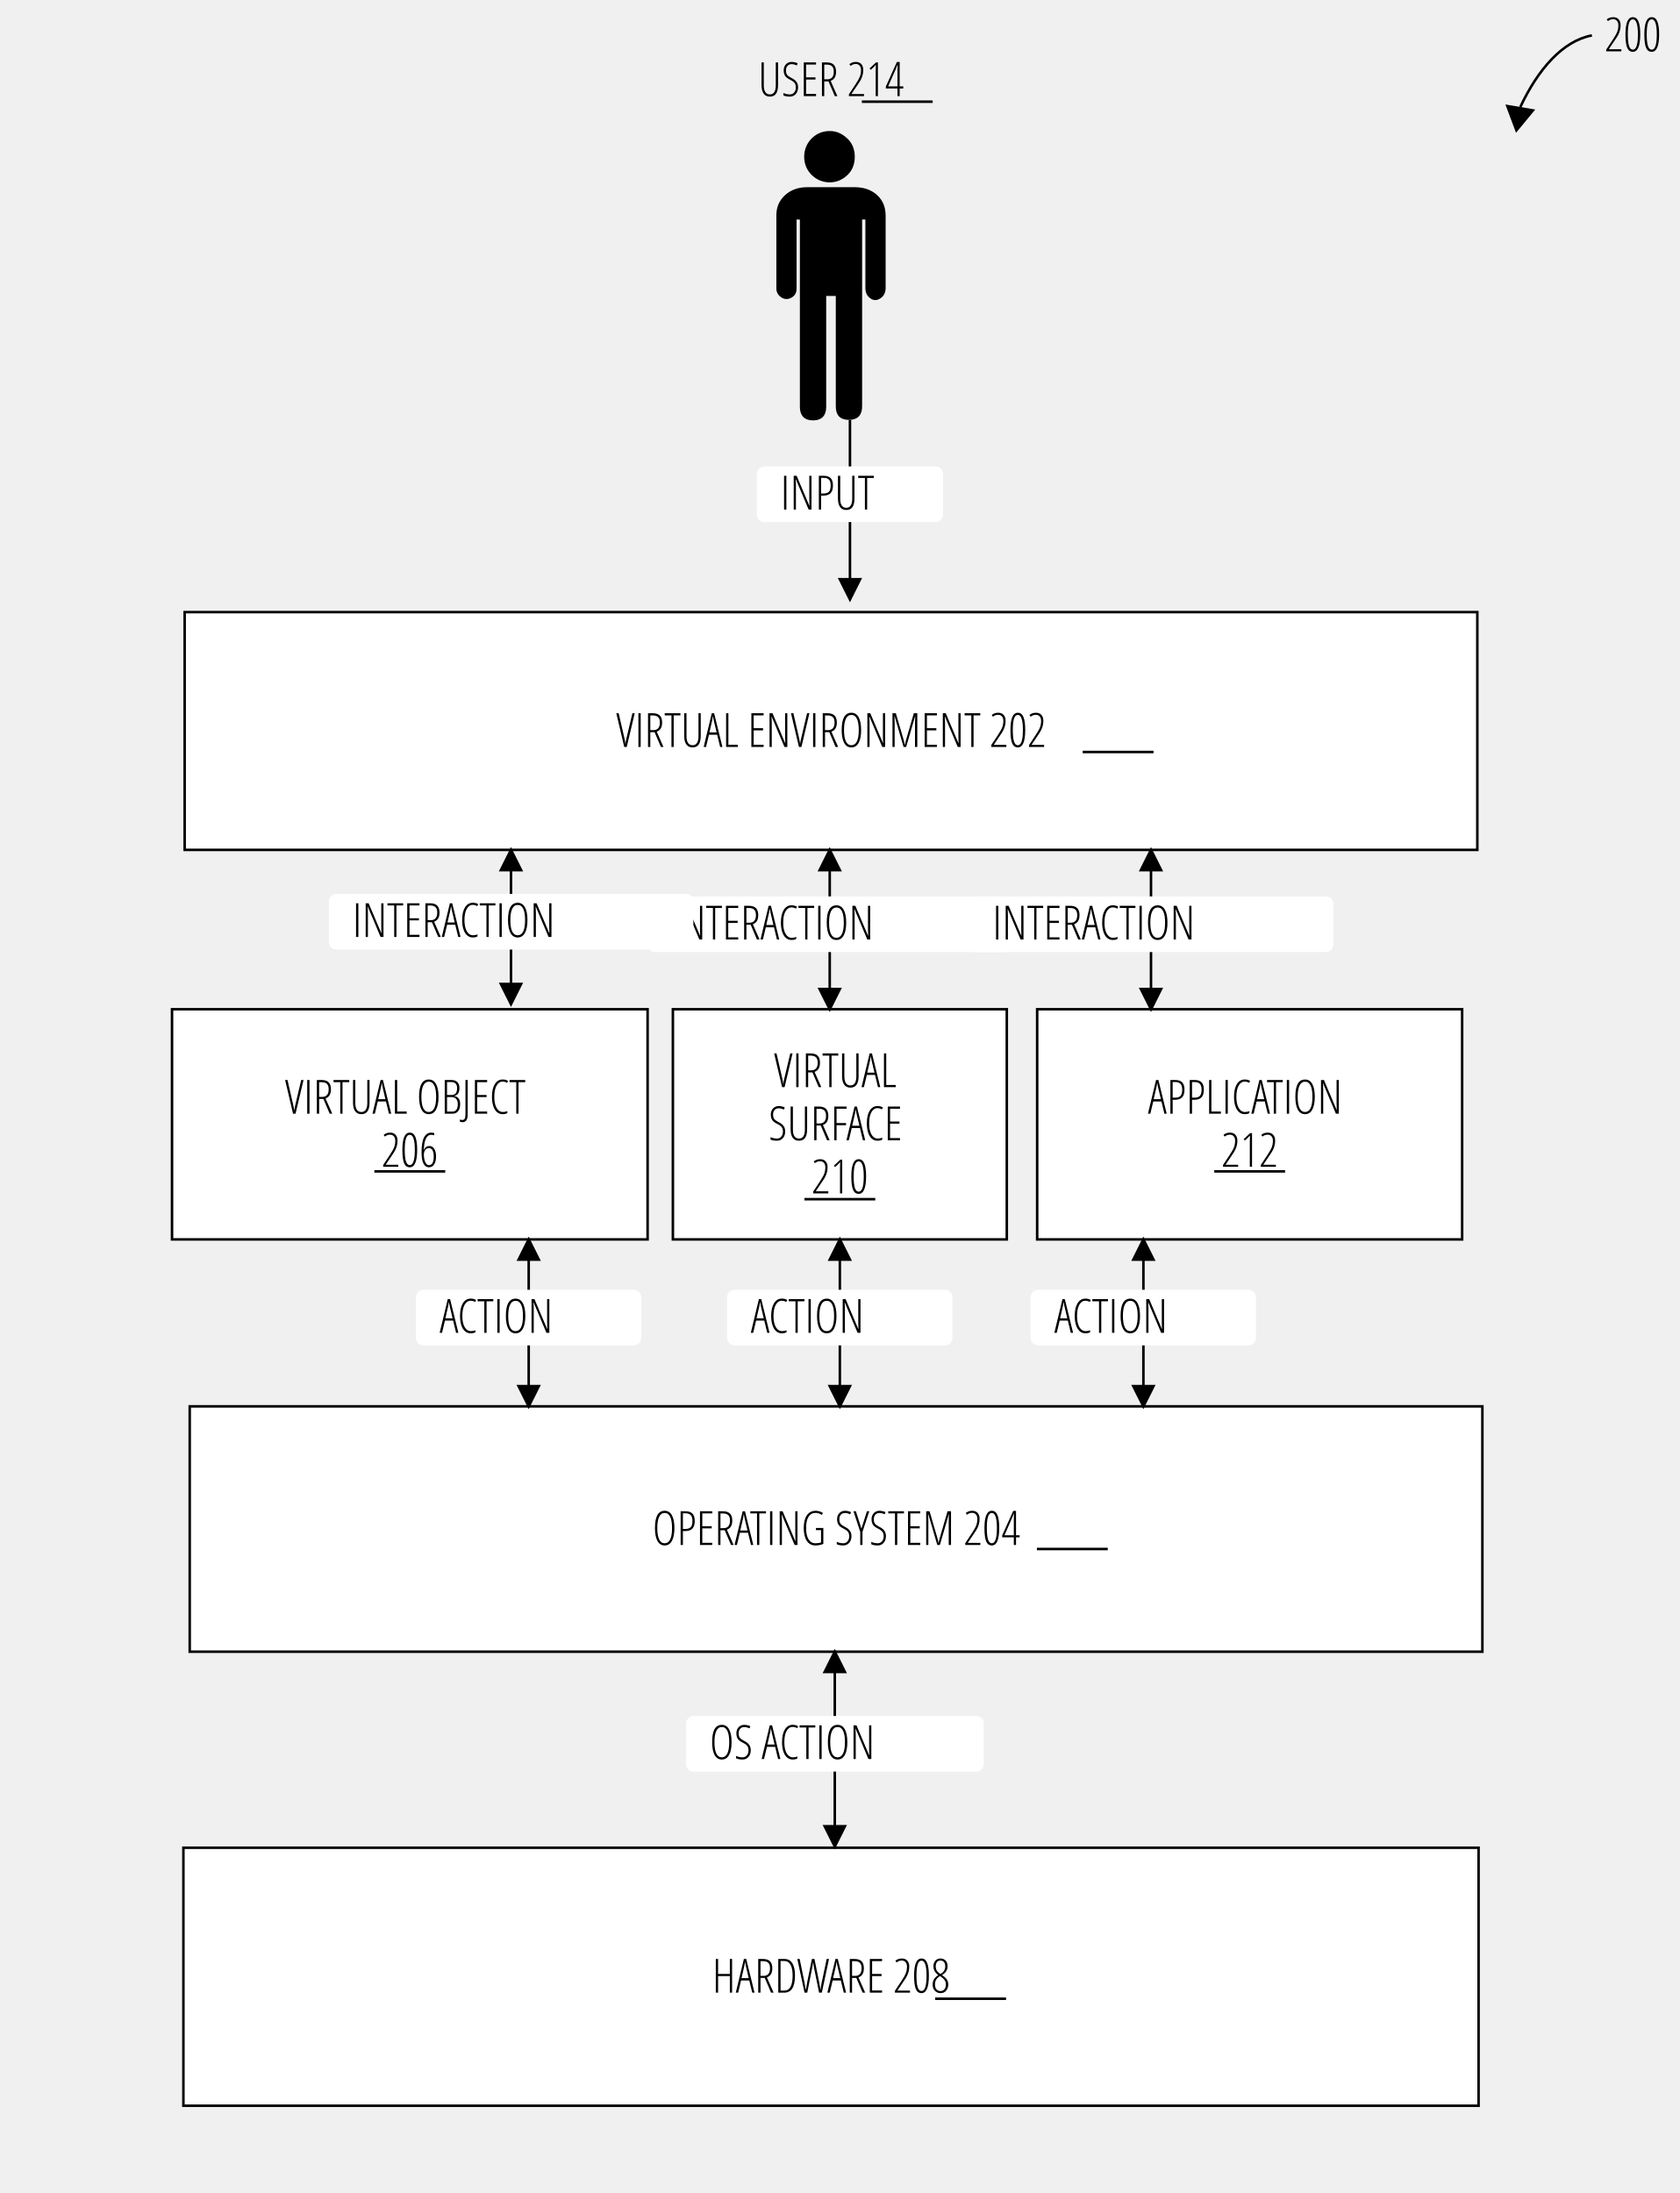
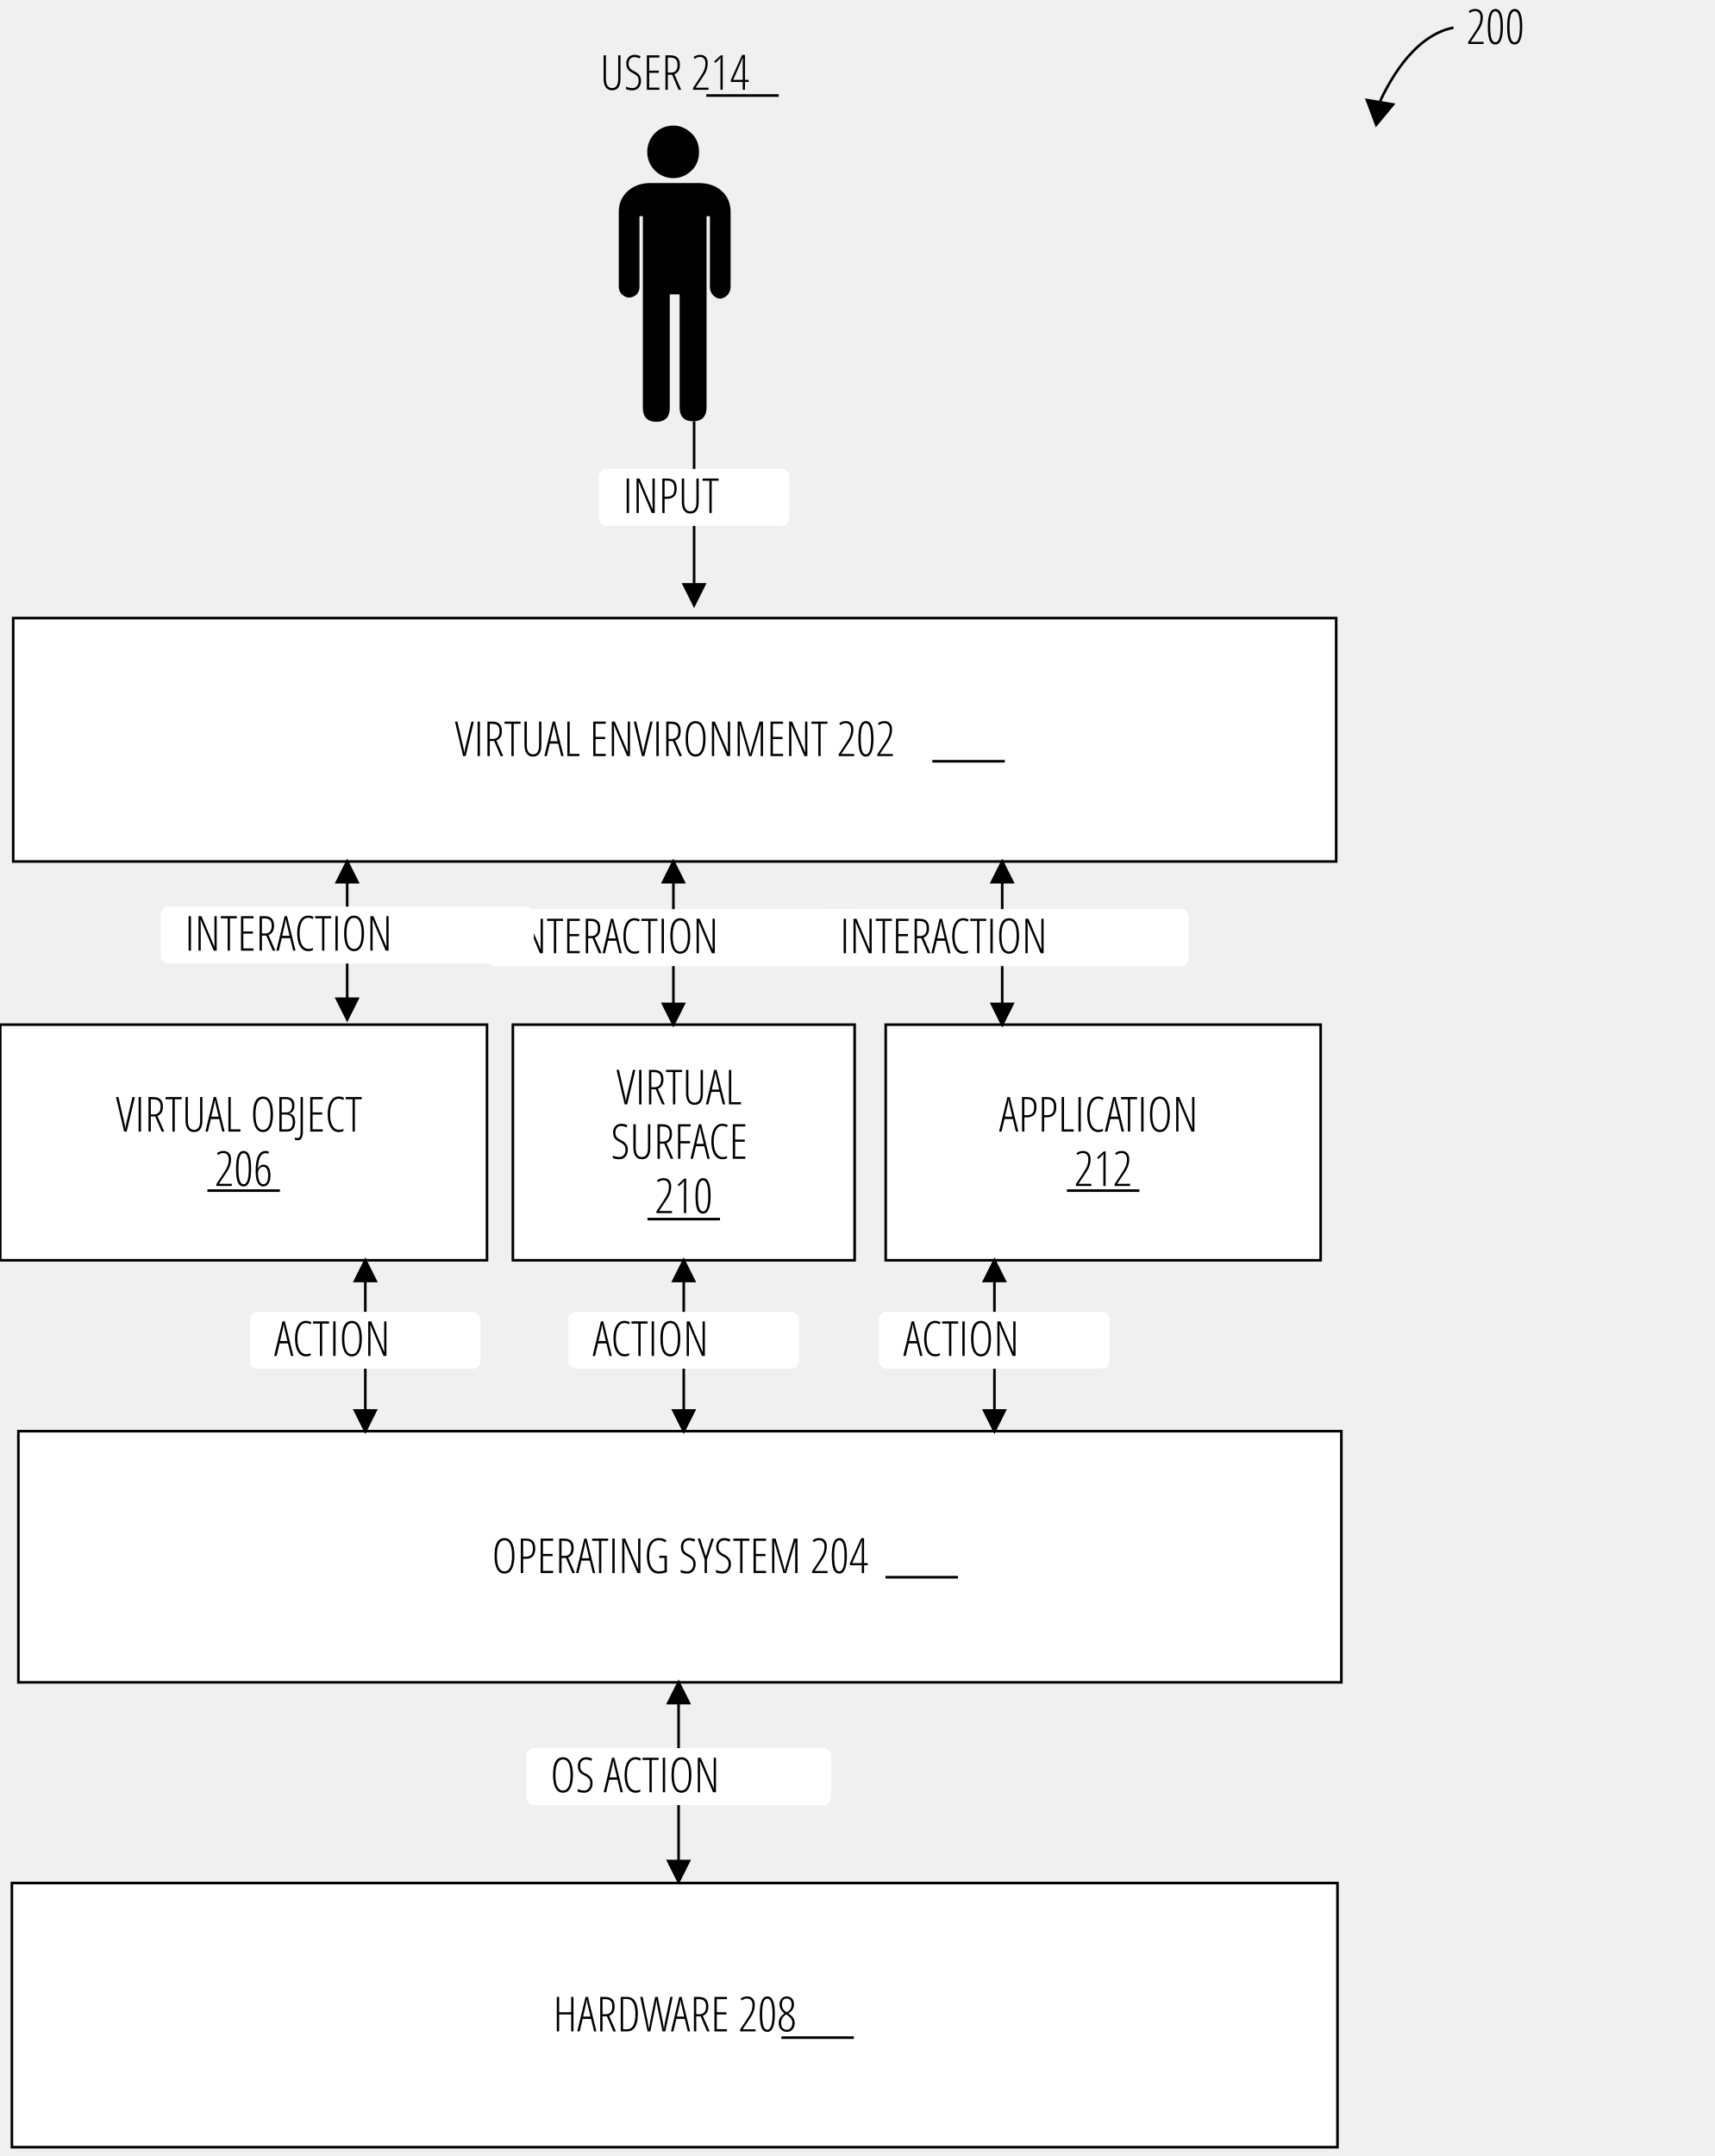
- <svg xmlns="http://www.w3.org/2000/svg" version="1.1" width="664" height="867">
+ <svg xmlns="http://www.w3.org/2000/svg" version="1.1" width="662.284" height="832.6" viewBox="67.9 3.312 662.284 832.6">
  <g>
    <g transform="translate(601,14)">
      <polygon fill="#000000" points="0,0 4.2,11.2 11.8,2" transform="translate(-5.9,27.3)" />
      <rect fill="none" width="1" height="1" transform="translate(33.3,-0.5)" />
      <g>
        <g>
          <rect x="0" y="0" width="28.3" height="28.3" opacity="0" />
          <path fill="none" stroke="#000000" stroke-width="1" d="M28.3,0C16.7,2.2,7,13.4,0,28.3" />
        </g>
      </g>
      <rect stroke="none" stroke-width="0" fill="#FFFFFF" x="0" y="0" width="0" height="0" />
      <path stroke="#000000" fill="none" />
      <text font-family="OpenSansCondensedLight" font-size="14pt" fill="black" transform="translate(0,0)" />
      <rect stroke-width="0" fill="none" width="1" height="1" transform="translate(33.3,-0.5)" />
      <text font-family="OpenSansCondensedLight" font-size="14pt" fill="black" text-decoration="none" transform="translate(33.3,-0.5)">
        <tspan x="0" y="6.8">200</tspan>
      </text>
      <path stroke="#000000" fill="none" transform="translate(33.3,-0.5)" />
    </g>
    <g transform="translate(73,242)">
      <g>
        <g>
          <path d="M511,0H0v94h511V0L511,0z" stroke="#000000" stroke-dasharray="none" fill="#FFFFFF" />
          <rect x="22.4" y="4.3" width="466.3" height="85.4" fill="none" />
          <circle fill="none" cx="255.5" cy="0" r="0.1" />
          <circle fill="none" cx="382.1" cy="0" r="0.1" />
          <circle fill="none" cx="511" cy="23.7" r="0.1" />
          <circle fill="none" cx="511" cy="47" r="0.1" />
          <circle fill="none" cx="511" cy="70.3" r="0.1" />
          <circle fill="none" cx="382.1" cy="94" r="0.1" />
          <circle fill="none" cx="255.5" cy="94" r="0.1" />
          <circle fill="none" cx="128.9" cy="94" r="0.1" />
          <circle fill="none" cx="0" cy="70.3" r="0.1" />
          <circle fill="none" cx="0" cy="47" r="0.1" />
          <circle fill="none" cx="0" cy="23.7" r="0.1" />
          <circle fill="none" cx="128.9" cy="0" r="0.1" />
        </g>
      </g>
      <rect stroke="none" stroke-width="0" fill="#FFFFFF" x="0" y="0" width="0" height="0" transform="translate(382,-0.1)" />
      <path stroke="#000000" fill="none" d="" />
      <text font-family="OpenSansCondensedLight" font-size="14pt" fill="black" transform="translate(382,-0.1)" />
      <rect stroke-width="0" fill="none" width="466.3" height="85.4" transform="translate(22.4,4.3)" />
      <text font-family="OpenSansCondensedLight" font-size="14pt" fill="black" transform="translate(22.4,4.3)" text-anchor="middle">
        <tspan x="233.2" y="49">VIRTUAL ENVIRONMENT 202</tspan>
      </text>
      <path stroke="#000000" fill="none" transform="translate(22.4,4.3)" d="M 332.6 51 360.6 51" />
    </g>
    <g transform="translate(75,556)">
      <g>
        <g>
          <path d="M511,0H0v97h511V0L511,0z" stroke="#000000" stroke-dasharray="none" fill="#FFFFFF" />
          <rect x="22.4" y="4.4" width="466.3" height="88.2" fill="none" />
          <circle fill="none" cx="255.5" cy="0" r="0.1" />
          <circle fill="none" cx="382.1" cy="0" r="0.1" />
          <circle fill="none" cx="511" cy="24.5" r="0.1" />
          <circle fill="none" cx="511" cy="48.5" r="0.1" />
          <circle fill="none" cx="511" cy="72.5" r="0.1" />
          <circle fill="none" cx="382.1" cy="97" r="0.1" />
          <circle fill="none" cx="255.5" cy="97" r="0.1" />
          <circle fill="none" cx="128.9" cy="97" r="0.1" />
          <circle fill="none" cx="0" cy="72.5" r="0.1" />
          <circle fill="none" cx="0" cy="48.5" r="0.1" />
          <circle fill="none" cx="0" cy="24.5" r="0.1" />
          <circle fill="none" cx="128.9" cy="0" r="0.1" />
        </g>
      </g>
      <rect stroke="none" stroke-width="0" fill="#FFFFFF" x="0" y="0" width="0" height="0" transform="translate(510.9,24.4)" />
      <path stroke="#000000" fill="none" d="" />
      <text font-family="OpenSansCondensedLight" font-size="14pt" fill="black" transform="translate(510.9,24.4)" />
      <rect stroke-width="0" fill="none" width="466.3" height="88.2" transform="translate(22.4,4.4)" />
      <text font-family="OpenSansCondensedLight" font-size="14pt" fill="black" transform="translate(22.4,4.4)" text-anchor="middle">
        <tspan x="233.2" y="50.4">OPERATING SYSTEM 204</tspan>
      </text>
      <path stroke="#000000" fill="none" transform="translate(22.4,4.4)" d="M 312.5 52 340.5 52" />
    </g>
    <g transform="translate(68,399)">
      <g>
        <g>
          <path d="M188,0H0v91h188V0L188,0z" stroke="#000000" stroke-dasharray="none" fill="#FFFFFF" />
          <rect x="8.2" y="4.1" width="171.6" height="82.7" fill="none" />
          <circle fill="none" cx="94" cy="0" r="0.1" />
          <circle fill="none" cx="140.6" cy="0" r="0.1" />
          <circle fill="none" cx="188" cy="22.9" r="0.1" />
          <circle fill="none" cx="188" cy="45.5" r="0.1" />
          <circle fill="none" cx="188" cy="68.1" r="0.1" />
          <circle fill="none" cx="140.6" cy="91" r="0.1" />
          <circle fill="none" cx="94" cy="91" r="0.1" />
          <circle fill="none" cx="47.4" cy="91" r="0.1" />
          <circle fill="none" cx="0" cy="68.1" r="0.1" />
          <circle fill="none" cx="0" cy="45.5" r="0.1" />
          <circle fill="none" cx="0" cy="22.9" r="0.1" />
          <circle fill="none" cx="47.4" cy="0" r="0.1" />
        </g>
      </g>
      <rect stroke="none" stroke-width="0" fill="#FFFFFF" x="0" y="0" width="0" height="0" transform="translate(140.5,-0.1)" />
      <path stroke="#000000" fill="none" d="" />
      <text font-family="OpenSansCondensedLight" font-size="14pt" fill="black" transform="translate(140.5,-0.1)" />
      <rect stroke-width="0" fill="none" width="171.6" height="82.7" transform="translate(8.2,4.1)" />
      <text font-family="OpenSansCondensedLight" font-size="14pt" fill="black" transform="translate(8.2,4.1)" text-anchor="middle">
        <tspan x="85.8" y="37.2">VIRTUAL OBJECT</tspan>
        <tspan x="85.8" y="58.2">206</tspan>
      </text>
      <path stroke="#000000" fill="none" transform="translate(8.2,4.1)" d="M 71.8 60 99.8 60" />
    </g>
    <g transform="translate(72.5,730.5)">
      <g>
        <g>
          <path d="M512,0H0v102h512V0L512,0z" stroke="#000000" stroke-dasharray="none" fill="#FFFFFF" />
          <rect x="22.4" y="4.7" width="467.2" height="92.7" fill="none" />
          <circle fill="none" cx="256" cy="0" r="0.1" />
          <circle fill="none" cx="382.9" cy="0" r="0.1" />
          <circle fill="none" cx="512" cy="25.7" r="0.1" />
          <circle fill="none" cx="512" cy="51" r="0.1" />
          <circle fill="none" cx="512" cy="76.3" r="0.1" />
          <circle fill="none" cx="382.9" cy="102" r="0.1" />
          <circle fill="none" cx="256" cy="102" r="0.1" />
          <circle fill="none" cx="129.2" cy="102" r="0.1" />
          <circle fill="none" cx="0" cy="76.3" r="0.1" />
          <circle fill="none" cx="0" cy="51" r="0.1" />
          <circle fill="none" cx="0" cy="25.7" r="0.1" />
          <circle fill="none" cx="129.2" cy="0" r="0.1" />
        </g>
      </g>
      <rect stroke="none" stroke-width="0" fill="#FFFFFF" x="0" y="0" width="0" height="0" transform="translate(511.9,25.6)" />
      <path stroke="#000000" fill="none" d="" />
      <text font-family="OpenSansCondensedLight" font-size="14pt" fill="black" transform="translate(511.9,25.6)" />
      <rect stroke-width="0" fill="none" width="467.2" height="92.7" transform="translate(22.4,4.7)" />
      <text font-family="OpenSansCondensedLight" font-size="14pt" fill="black" transform="translate(22.4,4.7)" text-anchor="middle">
        <tspan x="233.6" y="52.6">HARDWARE 208</tspan>
      </text>
      <path stroke="#000000" fill="none" transform="translate(22.4,4.7)" d="M 274.8 55 302.8 55" />
    </g>
    <g transform="translate(266,399)">
      <g>
        <g>
          <path d="M132,0H0v91h132V0L132,0z" stroke="#000000" stroke-dasharray="none" fill="#FFFFFF" />
          <rect x="5.8" y="4.1" width="120.5" height="82.7" fill="none" />
          <circle fill="none" cx="66" cy="0" r="0.1" />
          <circle fill="none" cx="98.7" cy="0" r="0.1" />
          <circle fill="none" cx="132" cy="22.9" r="0.1" />
          <circle fill="none" cx="132" cy="45.5" r="0.1" />
          <circle fill="none" cx="132" cy="68.1" r="0.1" />
          <circle fill="none" cx="98.7" cy="91" r="0.1" />
          <circle fill="none" cx="66" cy="91" r="0.1" />
          <circle fill="none" cx="33.3" cy="91" r="0.1" />
          <circle fill="none" cx="0" cy="68.1" r="0.1" />
          <circle fill="none" cx="0" cy="45.5" r="0.1" />
          <circle fill="none" cx="0" cy="22.9" r="0.1" />
          <circle fill="none" cx="33.3" cy="0" r="0.1" />
        </g>
      </g>
      <rect stroke="none" stroke-width="0" fill="#FFFFFF" x="0" y="0" width="0" height="0" transform="translate(98.6,-0.1)" />
      <path stroke="#000000" fill="none" d="" />
      <text font-family="OpenSansCondensedLight" font-size="14pt" fill="black" transform="translate(98.6,-0.1)" />
      <rect stroke-width="0" fill="none" width="120.5" height="82.7" transform="translate(5.8,4.1)" />
      <text font-family="OpenSansCondensedLight" font-size="14pt" fill="black" transform="translate(5.8,4.1)" text-anchor="middle">
        <tspan x="60.2" y="26.7">VIRTUAL</tspan>
        <tspan x="60.2" y="47.7">SURFACE</tspan>
        <tspan x="60.2" y="68.7">210</tspan>
      </text>
      <path stroke="#000000" fill="none" transform="translate(5.8,4.1)" d="M 46.2 71 74.2 71" />
    </g>
    <g transform="translate(410,399)">
      <g>
        <g>
          <path d="M168,0H0v91h168V0L168,0z" stroke="#000000" stroke-dasharray="none" fill="#FFFFFF" />
          <rect x="7.3" y="4.1" width="153.3" height="82.7" fill="none" />
          <circle fill="none" cx="84" cy="0" r="0.1" />
          <circle fill="none" cx="125.6" cy="0" r="0.1" />
          <circle fill="none" cx="168" cy="22.9" r="0.1" />
          <circle fill="none" cx="168" cy="45.5" r="0.1" />
          <circle fill="none" cx="168" cy="68.1" r="0.1" />
          <circle fill="none" cx="125.6" cy="91" r="0.1" />
          <circle fill="none" cx="84" cy="91" r="0.1" />
          <circle fill="none" cx="42.4" cy="91" r="0.1" />
          <circle fill="none" cx="0" cy="68.1" r="0.1" />
          <circle fill="none" cx="0" cy="45.5" r="0.1" />
          <circle fill="none" cx="0" cy="22.9" r="0.1" />
          <circle fill="none" cx="42.4" cy="0" r="0.1" />
        </g>
      </g>
      <rect stroke="none" stroke-width="0" fill="#FFFFFF" x="0" y="0" width="0" height="0" transform="translate(125.5,-0.1)" />
      <path stroke="#000000" fill="none" d="" />
      <text font-family="OpenSansCondensedLight" font-size="14pt" fill="black" transform="translate(125.5,-0.1)" />
      <rect stroke-width="0" fill="none" width="153.3" height="82.7" transform="translate(7.3,4.1)" />
      <text font-family="OpenSansCondensedLight" font-size="14pt" fill="black" transform="translate(7.3,4.1)" text-anchor="middle">
        <tspan x="76.7" y="37.2">APPLICATION</tspan>
        <tspan x="76.7" y="58.2">212</tspan>
      </text>
      <path stroke="#000000" fill="none" transform="translate(7.3,4.1)" d="M 62.7 60 90.7 60" />
    </g>
    <g>
      <path stroke="black" stroke-dasharray="none" d="M 330 722 330 661" fill="none" />
      <path fill="black" stroke="black" d="M 8 0 L 0 4 L 8 8 z" transform="translate(326,730) scale(1,1) rotate(-90)" />
      <path fill="black" stroke="black" d="M 8 0 L 0 4 L 8 8 z" transform="translate(334,653) scale(1,1) rotate(-270)" />
      <g>
        <g label-idx="0" cursor="move" transform="translate(330, 691.5)">
          <rect fill="white" rx="3" ry="3" x="-58.8" y="-13.1" width="117.7" height="22" />
          <text text-anchor="start" font-size="14pt" font-family="OpenSansCondensedLight" y="0.8em" display="null" xml:space="preserve" transform="translate(0,-11)">
            <tspan x="-49.5" y="0.8em">OS ACTION</tspan>
          </text>
        </g>
      </g>
    </g>
    <g>
      <path stroke="black" stroke-dasharray="none" d="M 452 548 452 498" fill="none" />
      <path fill="black" stroke="black" d="M 8 0 L 0 4 L 8 8 z" transform="translate(448,556) scale(1,1) rotate(-90)" />
      <path fill="black" stroke="black" d="M 8 0 L 0 4 L 8 8 z" transform="translate(456,490) scale(1,1) rotate(-270)" />
      <g>
        <g label-idx="0" cursor="move" transform="translate(452, 523)">
          <rect fill="white" rx="3" ry="3" x="-44.6" y="-13.1" width="89.1" height="22" />
          <text text-anchor="start" font-size="14pt" font-family="OpenSansCondensedLight" y="0.8em" display="null" xml:space="preserve" transform="translate(0,-11)">
            <tspan x="-35.2" y="0.8em">ACTION</tspan>
          </text>
        </g>
      </g>
    </g>
    <g>
      <path stroke="black" stroke-dasharray="none" d="M 332 548 332 498" fill="none" />
      <path fill="black" stroke="black" d="M 8 0 L 0 4 L 8 8 z" transform="translate(328,556) scale(1,1) rotate(-90)" />
      <path fill="black" stroke="black" d="M 8 0 L 0 4 L 8 8 z" transform="translate(336,490) scale(1,1) rotate(-270)" />
      <g>
        <g label-idx="0" cursor="move" transform="translate(332, 523)">
          <rect fill="white" rx="3" ry="3" x="-44.6" y="-13.1" width="89.1" height="22" />
          <text text-anchor="start" font-size="14pt" font-family="OpenSansCondensedLight" y="0.8em" display="null" xml:space="preserve" transform="translate(0,-11)">
            <tspan x="-35.2" y="0.8em">ACTION</tspan>
          </text>
        </g>
      </g>
    </g>
    <g>
      <path stroke="black" stroke-dasharray="none" d="M 209 548 209 498" fill="none" />
      <path fill="black" stroke="black" d="M 8 0 L 0 4 L 8 8 z" transform="translate(205,556) scale(1,1) rotate(-90)" />
      <path fill="black" stroke="black" d="M 8 0 L 0 4 L 8 8 z" transform="translate(213,490) scale(1,1) rotate(-270)" />
      <g>
        <g label-idx="0" cursor="move" transform="translate(209, 523)">
          <rect fill="white" rx="3" ry="3" x="-44.6" y="-13.1" width="89.1" height="22" />
          <text text-anchor="start" font-size="14pt" font-family="OpenSansCondensedLight" y="0.8em" display="null" xml:space="preserve" transform="translate(0,-11)">
            <tspan x="-35.2" y="0.8em">ACTION</tspan>
          </text>
        </g>
      </g>
    </g>
    <g>
      <path stroke="black" stroke-dasharray="none" d="M 328 391 328 344" fill="none" />
      <path fill="black" stroke="black" d="M 8 0 L 0 4 L 8 8 z" transform="translate(324,399) scale(1,1) rotate(-90)" />
      <path fill="black" stroke="black" d="M 8 0 L 0 4 L 8 8 z" transform="translate(332,336) scale(1,1) rotate(-270)" />
      <g>
        <g label-idx="0" cursor="move" transform="translate(328, 367.5)">
          <rect fill="white" rx="3" ry="3" x="-72" y="-13.1" width="144.1" height="22" />
          <text text-anchor="start" font-size="14pt" font-family="OpenSansCondensedLight" y="0.8em" display="null" xml:space="preserve" transform="translate(0,-11)">
            <tspan x="-62.7" y="0.8em">INTERACTION</tspan>
          </text>
        </g>
      </g>
    </g>
    <g>
      <path stroke="black" stroke-dasharray="none" d="M 455 391 455 344" fill="none" />
      <path fill="black" stroke="black" d="M 8 0 L 0 4 L 8 8 z" transform="translate(451,399) scale(1,1) rotate(-90)" />
      <path fill="black" stroke="black" d="M 8 0 L 0 4 L 8 8 z" transform="translate(459,336) scale(1,1) rotate(-270)" />
      <g>
        <g label-idx="0" cursor="move" transform="translate(455, 367.5)">
          <rect fill="white" rx="3" ry="3" x="-72" y="-13.1" width="144.1" height="22" />
          <text text-anchor="start" font-size="14pt" font-family="OpenSansCondensedLight" y="0.8em" display="null" xml:space="preserve" transform="translate(0,-11)">
            <tspan x="-62.7" y="0.8em">INTERACTION</tspan>
          </text>
        </g>
      </g>
    </g>
    <g>
      <path stroke="black" stroke-dasharray="none" d="M 202 389 202 344" fill="none" />
      <path fill="black" stroke="black" d="M 8 0 L 0 4 L 8 8 z" transform="translate(198,397) scale(1,1) rotate(-90)" />
      <path fill="black" stroke="black" d="M 8 0 L 0 4 L 8 8 z" transform="translate(206,336) scale(1,1) rotate(-270)" />
      <g>
        <g label-idx="0" cursor="move" transform="translate(202, 366.5)">
          <rect fill="white" rx="3" ry="3" x="-72" y="-13.1" width="144.1" height="22" />
          <text text-anchor="start" font-size="14pt" font-family="OpenSansCondensedLight" y="0.8em" display="null" xml:space="preserve" transform="translate(0,-11)">
            <tspan x="-62.7" y="0.8em">INTERACTION</tspan>
          </text>
        </g>
      </g>
    </g>
    <g transform="translate(307.4,52.3)">
      <g>
        <g>
          <g stroke="#000000" stroke-dasharray="none" fill="#FFFFFF">
            <g>
              <g>
                <path d="M9.3,108.5C9.3,111.7,10.8,113.4,14,113.4s4.7,-1.7,4.7,-4.8V64.2h4.8v44.2c0,3.2,1.5,4.8,4.7,4.8s4.7,-1.7,4.7,-4.8V34h2.3v27.5c0,1.7,0.5,2.8,1.7,3.7s2.3,0.8,3.5,0s1.8,-2,1.8,-3.7V33c0,-3.2,-1,-5.8,-3.2,-7.8s-5,-3,-8.7,-3H11.8c-3.5,0,-6.3,1,-8.5,3S0,29.7,0,32.8V61.7c0,1.5,0.7,2.5,1.8,3.2s2.3,0.7,3.5,0s1.7,-1.7,1.7,-3.2V34h2.3V108.5L9.3,108.5z" />
              </g>
              <path d="M11,9.7c0,2.7,1,5,2.8,6.8s4.2,2.8,6.8,2.8s4.8,-1,6.7,-2.8s2.7,-4.2,2.7,-6.8s-0.8,-5,-2.7,-6.8S23.3,0,20.6,0s-5,1,-6.8,2.8S11,7,11,9.7L11,9.7z" />
            </g>
          </g>
          <g>
            <g>
              <path d="M9.3,108.5C9.3,111.7,10.8,113.4,14,113.4s4.7,-1.7,4.7,-4.8V64.2h4.8v44.2c0,3.2,1.5,4.8,4.7,4.8s4.7,-1.7,4.7,-4.8V34h2.3v27.5c0,1.7,0.5,2.8,1.7,3.7s2.3,0.8,3.5,0s1.8,-2,1.8,-3.7V33c0,-3.2,-1,-5.8,-3.2,-7.8s-5,-3,-8.7,-3H11.8c-3.5,0,-6.3,1,-8.5,3S0,29.7,0,32.8V61.7c0,1.5,0.7,2.5,1.8,3.2s2.3,0.7,3.5,0s1.7,-1.7,1.7,-3.2V34h2.3V108.5L9.3,108.5z" />
            </g>
            <path d="M11,9.7c0,2.7,1,5,2.8,6.8s4.2,2.8,6.8,2.8s4.8,-1,6.7,-2.8s2.7,-4.2,2.7,-6.8s-0.8,-5,-2.7,-6.8S23.3,0,20.6,0s-5,1,-6.8,2.8S11,7,11,9.7L11,9.7z" />
          </g>
          <rect x="1.6" y="37.7" fill="none" width="39" height="36.3" />
          <circle fill="none" cx="20.6" cy="0" r="0.1" />
          <circle fill="none" cx="30.1" cy="9.7" r="0.1" />
          <circle fill="none" cx="42.1" cy="34.2" r="0.1" />
          <circle fill="none" cx="42.2" cy="54" r="0.1" />
          <circle fill="none" cx="32.8" cy="72.4" r="0.1" />
          <circle fill="none" cx="32.9" cy="99" r="0.1" />
          <circle fill="none" cx="28.5" cy="113.4" r="0.1" />
          <circle fill="none" cx="9.3" cy="98.9" r="0.1" />
          <circle fill="none" cx="9.2" cy="72.5" r="0.1" />
          <circle fill="none" cx="0" cy="53.9" r="0.1" />
          <circle fill="none" cx="0" cy="34" r="0.1" />
          <circle fill="none" cx="11" cy="9.6" r="0.1" />
        </g>
      </g>
      <rect stroke="none" stroke-width="0" fill="#FFFFFF" x="0" y="0" width="0" height="0" transform="translate(42.1,53.9)" />
      <path stroke="#000000" fill="none" d="" />
      <text font-family="OpenSansCondensedLight" font-size="14pt" fill="black" transform="translate(42.1,53.9)" />
      <rect stroke-width="0" fill="none" width="127.2" transform="translate(-42.5,-10.1)" />
      <text font-family="OpenSansCondensedLight" font-size="14pt" fill="black" transform="translate(-42.5,-10.1)" text-anchor="middle">
        <tspan x="63.6" y="-4.2">USER 214</tspan>
      </text>
      <path stroke="#000000" fill="none" transform="translate(-42.5,-10.1)" d="M 75.8 -2 103.8 -2" />
    </g>
    <g>
      <path stroke="black" stroke-dasharray="none" d="M 336 229 336 166" fill="none" />
      <path fill="black" stroke="black" d="M 8 0 L 0 4 L 8 8 z" transform="translate(332,237) scale(1,1) rotate(-90)" />
      <path fill="black" stroke="black" d="" transform="translate(336,166) scale(1,1) rotate(-270)" />
      <g>
        <g label-idx="0" cursor="move" transform="translate(336, 197.5)">
          <rect fill="white" rx="3" ry="3" x="-36.8" y="-13.1" width="73.6" height="22" />
          <text text-anchor="start" font-size="14pt" font-family="OpenSansCondensedLight" y="0.8em" display="null" xml:space="preserve" transform="translate(0,-11)">
            <tspan x="-27.5" y="0.8em">INPUT</tspan>
          </text>
        </g>
      </g>
    </g>
  </g>
  <defs />
</svg>
